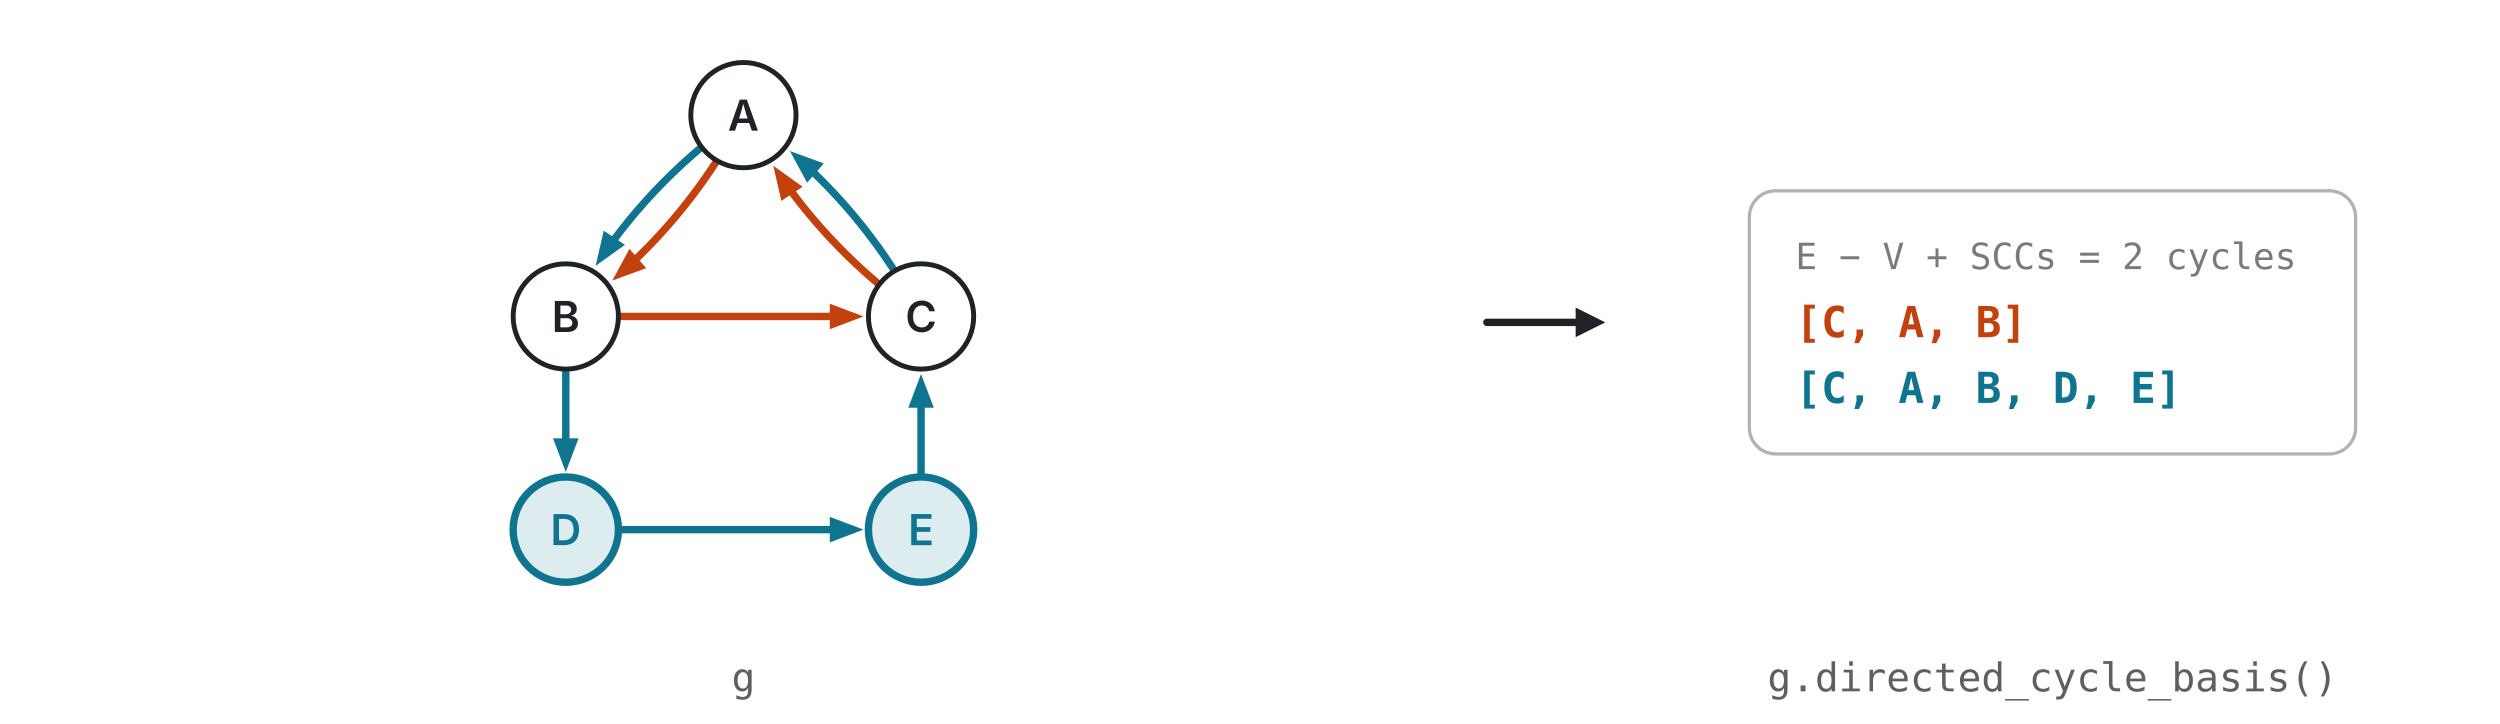
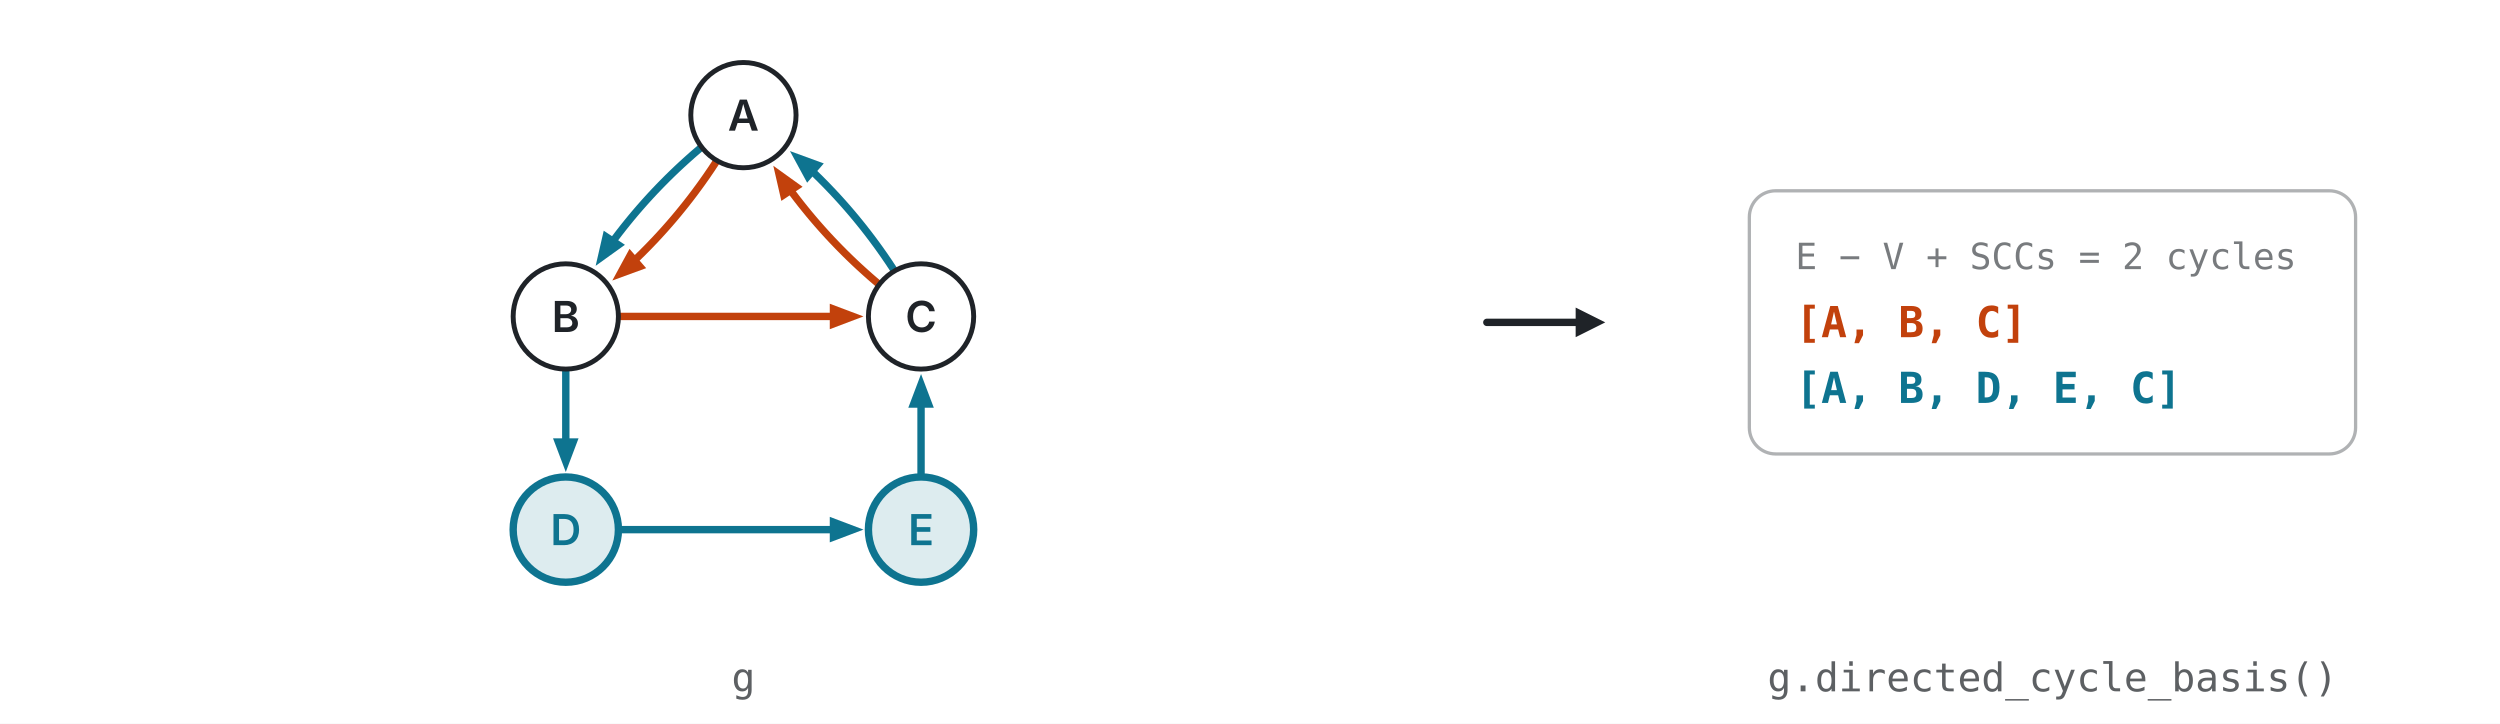
<svg xmlns="http://www.w3.org/2000/svg" viewBox="0 0 760 220" width="760" height="220" role="img" xml:space="preserve">
  <rect width="760" height="220" fill="#ffffff" />
  <rect x="531.8" y="58.0" width="184.3" height="80.0" rx="8" fill="#ffffff" stroke="#1f2328" stroke-opacity="0.35" stroke-width="1" />
  <line x1="452.0" y1="98.0" x2="480.0" y2="98.0" stroke="#1f2328" stroke-opacity="1.0" stroke-width="2.25" stroke-linecap="round" />
  <polygon points="488.0,98.0 479.0,102.5 479.0,93.5" fill="#1f2328" fill-opacity="1.0" />
  <path d="M 217.82 49.01 L 217.60 49.36 L 217.37 49.70 L 217.15 50.05 L 216.92 50.39 L 216.69 50.73 L 216.47 51.08 L 216.24 51.42 L 216.01 51.76 L 215.78 52.10 L 215.54 52.44 L 215.31 52.78 L 215.08 53.12 L 214.85 53.46 L 214.61 53.80 L 214.38 54.13 L 214.14 54.47 L 213.90 54.80 L 213.67 55.14 L 213.43 55.47 L 213.19 55.81 L 212.95 56.14 L 212.71 56.47 L 212.47 56.80 L 212.23 57.13 L 211.98 57.46 L 211.74 57.79 L 211.50 58.12 L 211.25 58.45 L 211.01 58.78 L 210.76 59.10 L 210.51 59.43 L 210.26 59.76 L 210.02 60.08 L 209.77 60.40 L 209.52 60.73 L 209.26 61.05 L 209.01 61.37 L 208.76 61.70 L 208.51 62.02 L 208.25 62.34 L 208.00 62.66 L 207.74 62.97 L 207.49 63.29 L 207.23 63.61 L 206.97 63.93 L 206.71 64.24 L 206.46 64.56 L 206.20 64.87 L 205.94 65.19 L 205.67 65.50 L 205.41 65.82 L 205.15 66.13 L 204.89 66.44 L 204.62 66.75 L 204.36 67.06 L 204.09 67.37 L 203.82 67.68 L 203.56 67.99 L 203.29 68.29 L 203.02 68.60 L 202.75 68.91 L 202.48 69.21 L 202.21 69.52 L 201.94 69.82 L 201.66 70.13 L 201.39 70.43 L 201.12 70.73 L 200.84 71.03 L 200.57 71.33 L 200.29 71.64 L 200.01 71.94 L 199.73 72.23 L 199.46 72.53 L 199.18 72.83 L 198.90 73.13 L 198.61 73.42 L 198.33 73.72 L 198.05 74.01 L 197.77 74.31 L 197.48 74.60 L 197.20 74.90 L 196.91 75.19 L 196.63 75.48 L 196.34 75.77 L 196.05 76.06 L 195.76 76.35 L 195.48 76.64 L 195.19 76.93 L 194.90 77.22 L 194.60 77.50 L 194.31 77.79 L 194.02 78.08 L 193.73 78.36 L 193.43 78.65 L 193.14 78.93 L 192.84 79.21 L 192.54 79.50 L 192.25 79.78 L 191.95 80.06 L 191.65 80.34 L 191.49 80.49" fill="none" stroke="#c2410c" stroke-opacity="1" stroke-width="2.25" stroke-linecap="round" />
  <polygon points="186.14,85.28 191.37,75.65 196.43,81.52" fill="#c2410c" fill-opacity="1" />
  <path d="M 213.12 44.86 L 212.80 45.12 L 212.49 45.39 L 212.17 45.66 L 211.86 45.92 L 211.55 46.19 L 211.23 46.46 L 210.92 46.73 L 210.61 47.00 L 210.30 47.27 L 210.00 47.55 L 209.69 47.82 L 209.38 48.09 L 209.07 48.37 L 208.77 48.64 L 208.46 48.92 L 208.16 49.19 L 207.86 49.47 L 207.55 49.75 L 207.25 50.02 L 206.95 50.30 L 206.65 50.58 L 206.35 50.86 L 206.05 51.14 L 205.75 51.42 L 205.46 51.70 L 205.16 51.99 L 204.86 52.27 L 204.57 52.55 L 204.27 52.84 L 203.98 53.12 L 203.69 53.41 L 203.40 53.70 L 203.10 53.98 L 202.81 54.27 L 202.52 54.56 L 202.24 54.85 L 201.95 55.14 L 201.66 55.43 L 201.37 55.72 L 201.09 56.01 L 200.80 56.30 L 200.52 56.60 L 200.23 56.89 L 199.95 57.19 L 199.67 57.48 L 199.39 57.78 L 199.10 58.07 L 198.82 58.37 L 198.54 58.67 L 198.27 58.97 L 197.99 59.26 L 197.71 59.56 L 197.43 59.87 L 197.16 60.17 L 196.88 60.47 L 196.61 60.77 L 196.34 61.07 L 196.06 61.38 L 195.79 61.68 L 195.52 61.99 L 195.25 62.29 L 194.98 62.60 L 194.71 62.91 L 194.44 63.21 L 194.18 63.52 L 193.91 63.83 L 193.64 64.14 L 193.38 64.45 L 193.11 64.76 L 192.85 65.07 L 192.59 65.38 L 192.33 65.70 L 192.06 66.01 L 191.80 66.33 L 191.54 66.64 L 191.29 66.96 L 191.03 67.27 L 190.77 67.59 L 190.51 67.91 L 190.26 68.23 L 190.00 68.54 L 189.75 68.86 L 189.49 69.18 L 189.24 69.50 L 188.99 69.83 L 188.74 70.15 L 188.48 70.47 L 188.23 70.80 L 187.98 71.12 L 187.74 71.44 L 187.49 71.77 L 187.24 72.10 L 186.99 72.42 L 186.75 72.75 L 186.50 73.08 L 186.26 73.41 L 186.02 73.74 L 185.77 74.07 L 185.53 74.40 L 185.29 74.73 L 185.16 74.91" fill="none" stroke="#0e7490" stroke-opacity="1" stroke-width="2.25" stroke-linecap="round" />
  <polygon points="181.08,80.81 183.53,70.13 189.98,74.42" fill="#0e7490" fill-opacity="1" />
  <path d="M 188.00 96.20 L 195.45 96.20 L 202.90 96.20 L 210.35 96.20 L 217.80 96.20 L 225.25 96.20 L 232.70 96.20 L 240.15 96.20 L 247.60 96.20 L 255.05 96.20 L 255.32 96.20" fill="none" stroke="#c2410c" stroke-opacity="1" stroke-width="2.25" stroke-linecap="round" />
  <polygon points="262.50,96.20 252.25,100.08 252.25,92.33" fill="#c2410c" fill-opacity="1" />
  <path d="M 267.12 86.34 L 266.80 86.08 L 266.49 85.81 L 266.17 85.54 L 265.86 85.28 L 265.55 85.01 L 265.23 84.74 L 264.92 84.47 L 264.61 84.20 L 264.30 83.93 L 264.00 83.65 L 263.69 83.38 L 263.38 83.11 L 263.07 82.83 L 262.77 82.56 L 262.46 82.28 L 262.16 82.01 L 261.86 81.73 L 261.55 81.45 L 261.25 81.18 L 260.95 80.90 L 260.65 80.62 L 260.35 80.34 L 260.05 80.06 L 259.75 79.78 L 259.46 79.50 L 259.16 79.21 L 258.86 78.93 L 258.57 78.65 L 258.27 78.36 L 257.98 78.08 L 257.69 77.79 L 257.40 77.50 L 257.10 77.22 L 256.81 76.93 L 256.52 76.64 L 256.24 76.35 L 255.95 76.06 L 255.66 75.77 L 255.37 75.48 L 255.09 75.19 L 254.80 74.90 L 254.52 74.60 L 254.23 74.31 L 253.95 74.01 L 253.67 73.72 L 253.39 73.42 L 253.10 73.13 L 252.82 72.83 L 252.54 72.53 L 252.27 72.23 L 251.99 71.94 L 251.71 71.64 L 251.43 71.33 L 251.16 71.03 L 250.88 70.73 L 250.61 70.43 L 250.34 70.13 L 250.06 69.82 L 249.79 69.52 L 249.52 69.21 L 249.25 68.91 L 248.98 68.60 L 248.71 68.29 L 248.44 67.99 L 248.18 67.68 L 247.91 67.37 L 247.64 67.06 L 247.38 66.75 L 247.11 66.44 L 246.85 66.13 L 246.59 65.82 L 246.33 65.50 L 246.06 65.19 L 245.80 64.87 L 245.54 64.56 L 245.29 64.24 L 245.03 63.93 L 244.77 63.61 L 244.51 63.29 L 244.26 62.97 L 244.00 62.66 L 243.75 62.34 L 243.49 62.02 L 243.24 61.70 L 242.99 61.37 L 242.74 61.05 L 242.48 60.73 L 242.23 60.40 L 241.98 60.08 L 241.74 59.76 L 241.49 59.43 L 241.24 59.10 L 240.99 58.78 L 240.75 58.45 L 240.50 58.12 L 240.26 57.79 L 240.02 57.46 L 239.77 57.13 L 239.53 56.80 L 239.29 56.47 L 239.16 56.29" fill="none" stroke="#c2410c" stroke-opacity="1" stroke-width="2.25" stroke-linecap="round" />
  <polygon points="235.08,50.39 243.98,56.78 237.53,61.07" fill="#c2410c" fill-opacity="1" />
  <path d="M 271.82 82.19 L 271.60 81.84 L 271.37 81.50 L 271.15 81.15 L 270.92 80.81 L 270.69 80.47 L 270.47 80.12 L 270.24 79.78 L 270.01 79.44 L 269.78 79.10 L 269.54 78.76 L 269.31 78.42 L 269.08 78.08 L 268.85 77.74 L 268.61 77.40 L 268.38 77.07 L 268.14 76.73 L 267.90 76.40 L 267.67 76.06 L 267.43 75.73 L 267.19 75.39 L 266.95 75.06 L 266.71 74.73 L 266.47 74.40 L 266.23 74.07 L 265.98 73.74 L 265.74 73.41 L 265.50 73.08 L 265.25 72.75 L 265.01 72.42 L 264.76 72.10 L 264.51 71.77 L 264.26 71.44 L 264.02 71.12 L 263.77 70.80 L 263.52 70.47 L 263.26 70.15 L 263.01 69.83 L 262.76 69.50 L 262.51 69.18 L 262.25 68.86 L 262.00 68.54 L 261.74 68.23 L 261.49 67.91 L 261.23 67.59 L 260.97 67.27 L 260.71 66.96 L 260.46 66.64 L 260.20 66.33 L 259.94 66.01 L 259.67 65.70 L 259.41 65.38 L 259.15 65.07 L 258.89 64.76 L 258.62 64.45 L 258.36 64.14 L 258.09 63.83 L 257.82 63.52 L 257.56 63.21 L 257.29 62.91 L 257.02 62.60 L 256.75 62.29 L 256.48 61.99 L 256.21 61.68 L 255.94 61.38 L 255.66 61.07 L 255.39 60.77 L 255.12 60.47 L 254.84 60.17 L 254.57 59.87 L 254.29 59.56 L 254.01 59.26 L 253.73 58.97 L 253.46 58.67 L 253.18 58.37 L 252.90 58.07 L 252.61 57.78 L 252.33 57.48 L 252.05 57.19 L 251.77 56.89 L 251.48 56.60 L 251.20 56.30 L 250.91 56.01 L 250.63 55.72 L 250.34 55.43 L 250.05 55.14 L 249.76 54.85 L 249.48 54.56 L 249.19 54.27 L 248.90 53.98 L 248.60 53.70 L 248.31 53.41 L 248.02 53.12 L 247.73 52.84 L 247.43 52.55 L 247.14 52.27 L 246.84 51.99 L 246.54 51.70 L 246.25 51.42 L 245.95 51.14 L 245.65 50.86 L 245.49 50.71" fill="none" stroke="#0e7490" stroke-opacity="1" stroke-width="2.25" stroke-linecap="round" />
  <polygon points="240.14,45.92 250.43,49.68 245.37,55.55" fill="#0e7490" fill-opacity="1" />
  <path d="M 172.00 112.20 L 172.00 115.33 L 172.00 118.46 L 172.00 121.59 L 172.00 124.72 L 172.00 127.85 L 172.00 130.98 L 172.00 134.11 L 172.00 136.32" fill="none" stroke="#0e7490" stroke-opacity="1" stroke-width="2.25" stroke-linecap="round" />
  <polygon points="172.00,143.50 168.12,133.25 175.88,133.25" fill="#0e7490" fill-opacity="1" />
  <path d="M 188.00 161.00 L 195.45 161.00 L 202.90 161.00 L 210.35 161.00 L 217.80 161.00 L 225.25 161.00 L 232.70 161.00 L 240.15 161.00 L 247.60 161.00 L 255.05 161.00 L 255.32 161.00" fill="none" stroke="#0e7490" stroke-opacity="1" stroke-width="2.25" stroke-linecap="round" />
  <polygon points="262.50,161.00 252.25,164.88 252.25,157.12" fill="#0e7490" fill-opacity="1" />
  <path d="M 280.00 145.00 L 280.00 141.87 L 280.00 138.74 L 280.00 135.61 L 280.00 132.48 L 280.00 129.35 L 280.00 126.22 L 280.00 123.09 L 280.00 120.88" fill="none" stroke="#0e7490" stroke-opacity="1" stroke-width="2.25" stroke-linecap="round" />
  <polygon points="280.00,113.70 283.88,123.95 276.12,123.95" fill="#0e7490" fill-opacity="1" />
  <circle cx="226.0" cy="35.0" r="16" fill="#ffffff" stroke="#1f2328" stroke-opacity="1" stroke-width="1.5" />
  <text x="226.0" y="35.0" text-anchor="middle" dominant-baseline="central" font-family="ui-sans-serif, system-ui, -apple-system, 'Segoe UI', sans-serif" font-size="13" font-weight="600" fill="#1f2328" fill-opacity="1">A</text>
  <circle cx="172.0" cy="96.2" r="16" fill="#ffffff" stroke="#1f2328" stroke-opacity="1" stroke-width="1.5" />
  <text x="172.0" y="96.2" text-anchor="middle" dominant-baseline="central" font-family="ui-sans-serif, system-ui, -apple-system, 'Segoe UI', sans-serif" font-size="13" font-weight="600" fill="#1f2328" fill-opacity="1">B</text>
  <circle cx="280.0" cy="96.2" r="16" fill="#ffffff" stroke="#1f2328" stroke-opacity="1" stroke-width="1.5" />
  <text x="280.0" y="96.2" text-anchor="middle" dominant-baseline="central" font-family="ui-sans-serif, system-ui, -apple-system, 'Segoe UI', sans-serif" font-size="13" font-weight="600" fill="#1f2328" fill-opacity="1">C</text>
  <circle cx="172.0" cy="161.0" r="16" fill="#ddecef" stroke="#0e7490" stroke-opacity="1" stroke-width="2.25" />
  <text x="172.0" y="161.0" text-anchor="middle" dominant-baseline="central" font-family="ui-sans-serif, system-ui, -apple-system, 'Segoe UI', sans-serif" font-size="13" font-weight="600" fill="#0e7490" fill-opacity="1">D</text>
  <circle cx="280.0" cy="161.0" r="16" fill="#ddecef" stroke="#0e7490" stroke-opacity="1" stroke-width="2.25" />
  <text x="280.0" y="161.0" text-anchor="middle" dominant-baseline="central" font-family="ui-sans-serif, system-ui, -apple-system, 'Segoe UI', sans-serif" font-size="13" font-weight="600" fill="#0e7490" fill-opacity="1">E</text>
  <text x="226.0" y="206.0" text-anchor="middle" dominant-baseline="central" font-family="ui-monospace, SFMono-Regular, Menlo, Consolas, monospace" font-size="12" font-weight="400" fill="#1f2328" fill-opacity="0.72">g</text>
  <text x="624.0" y="206.0" text-anchor="middle" dominant-baseline="central" font-family="ui-monospace, SFMono-Regular, Menlo, Consolas, monospace" font-size="12" font-weight="400" fill="#1f2328" fill-opacity="0.72">g.directed_cycle_basis()</text>
  <text x="545.8" y="78.0" text-anchor="start" dominant-baseline="central" font-family="ui-monospace, SFMono-Regular, Menlo, Consolas, monospace" font-size="11" font-weight="400" fill="#1f2328" fill-opacity="0.6">E − V + SCCs = 2 cycles</text>
-   <text x="545.8" y="98.0" text-anchor="start" dominant-baseline="central" font-family="ui-monospace, SFMono-Regular, Menlo, Consolas, monospace" font-size="13" font-weight="600" fill="#c2410c" fill-opacity="1.0">[C, A, B]</text>
-   <text x="545.8" y="118.0" text-anchor="start" dominant-baseline="central" font-family="ui-monospace, SFMono-Regular, Menlo, Consolas, monospace" font-size="13" font-weight="600" fill="#0e7490" fill-opacity="1.0">[C, A, B, D, E]</text>
+   <text x="545.8" y="98.0" text-anchor="start" dominant-baseline="central" font-family="ui-monospace, SFMono-Regular, Menlo, Consolas, monospace" font-size="13" font-weight="600" fill="#c2410c" fill-opacity="1.0">[A, B, C]</text>
+   <text x="545.8" y="118.0" text-anchor="start" dominant-baseline="central" font-family="ui-monospace, SFMono-Regular, Menlo, Consolas, monospace" font-size="13" font-weight="600" fill="#0e7490" fill-opacity="1.0">[A, B, D, E, C]</text>
</svg>
